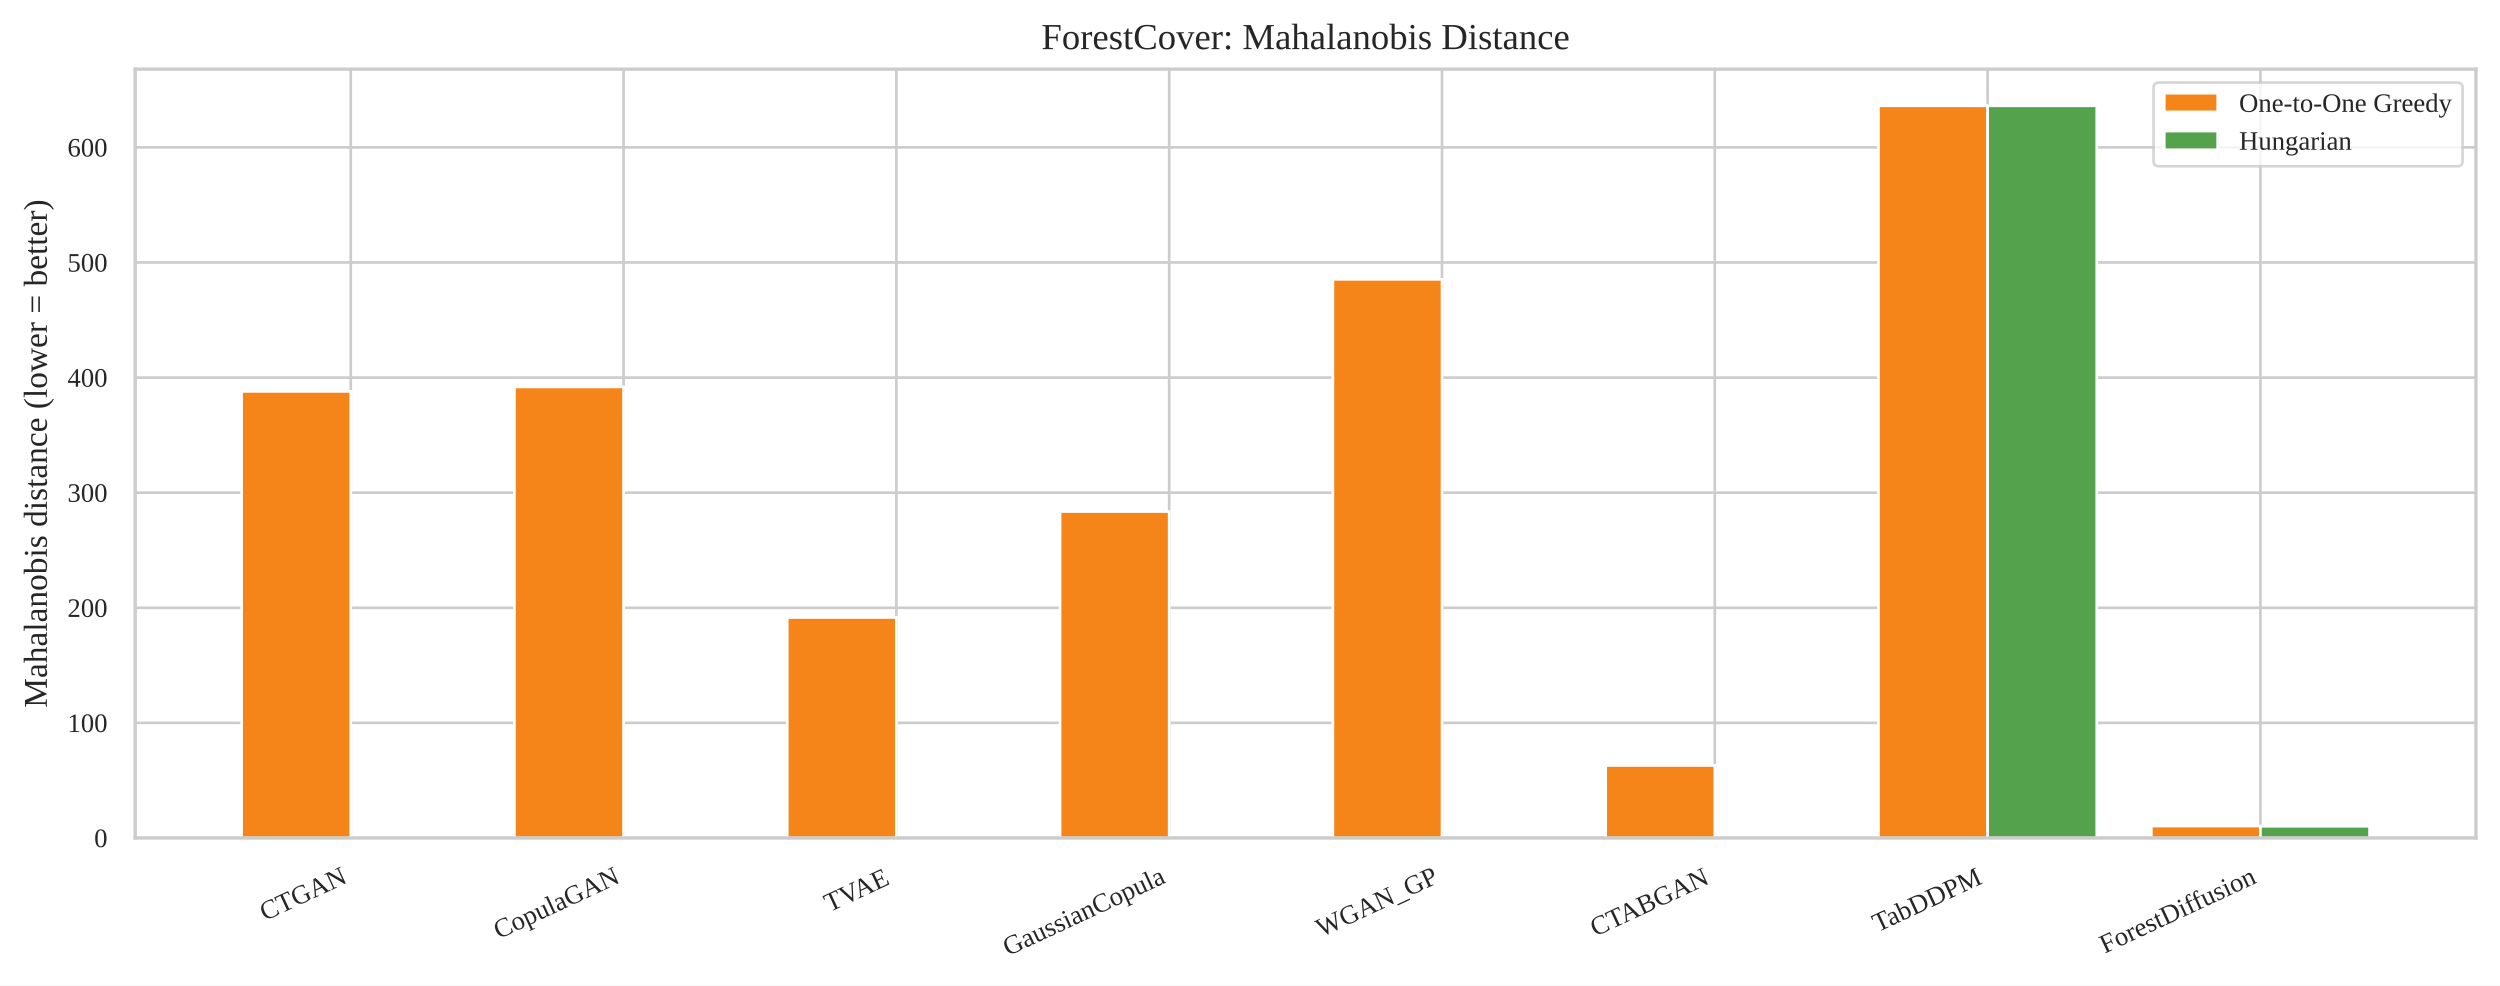
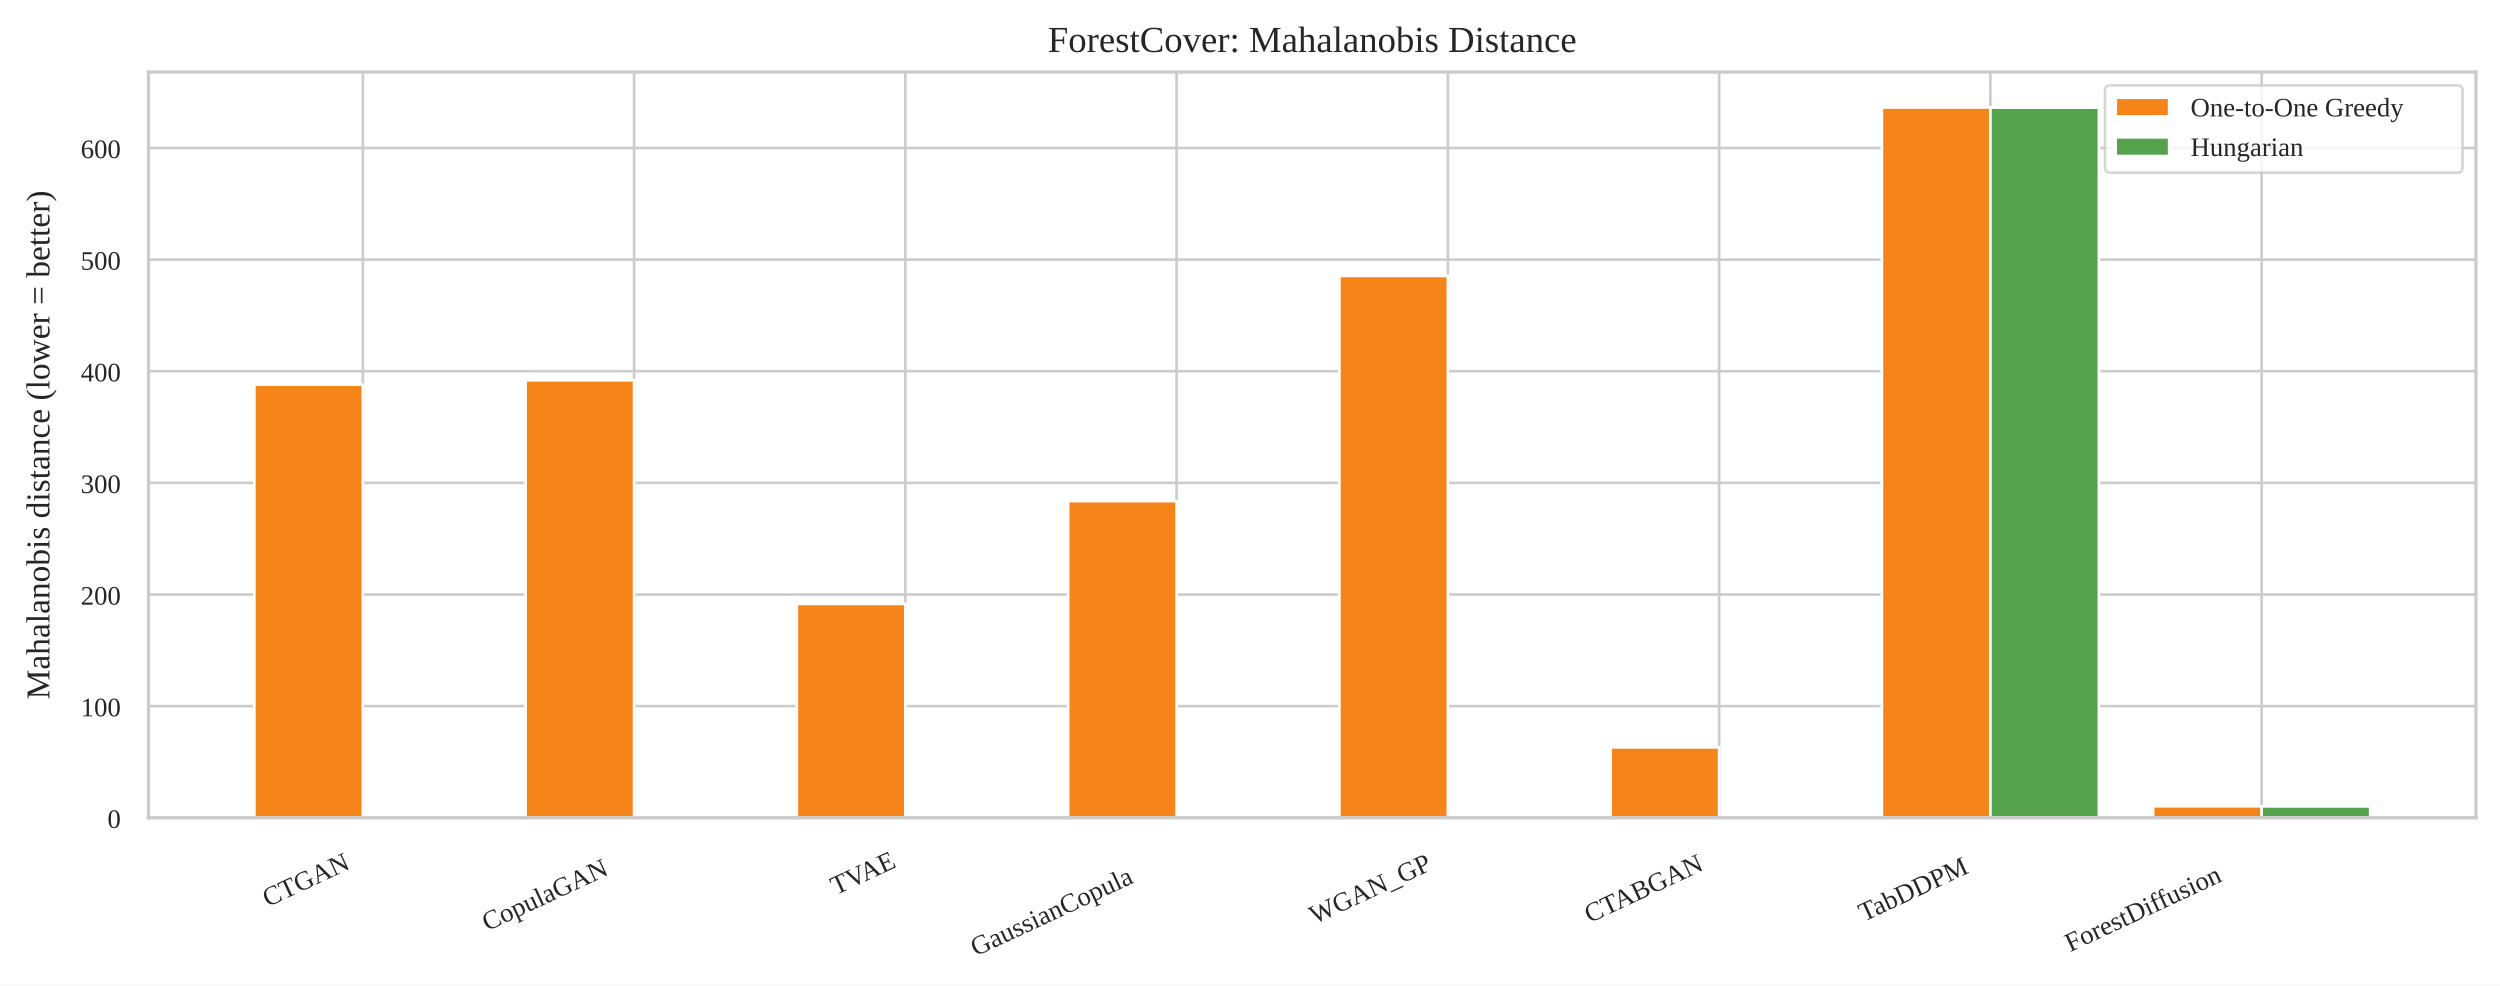
- <svg xmlns="http://www.w3.org/2000/svg" width="748.755pt" height="295.169pt" viewBox="0 0 748.755 295.169" version="1.1">
+ <svg xmlns="http://www.w3.org/2000/svg" width="748.105pt" height="294.938pt" viewBox="0 0 748.105 294.938" version="1.1">
  <defs>
    <style type="text/css">*{stroke-linejoin: round; stroke-linecap: butt}</style>
  </defs>
  <g id="figure_1">
    <g id="patch_1">
-       <path d="M 0 295.169  L 748.755 295.169  L 748.755 0  L 0 0  z " style="fill: #ffffff" />
+       <path d="M 0 294.938  L 748.105 294.938  L 748.105 0  L 0 0  z " style="fill: #ffffff" />
    </g>
    <g id="axes_1">
      <g id="patch_2">
-         <path d="M 40.5 250.981  L 741.555 250.981  L 741.555 20.713  L 40.5 20.713  z " style="fill: #ffffff" />
+         <path d="M 44.448 244.721  L 740.905 244.721  L 740.905 21.558  L 44.448 21.558  z " style="fill: #ffffff" />
      </g>
      <g id="matplotlib.axis_1">
        <g id="xtick_1">
          <g id="line2d_1">
-             <path d="M 105.049 250.981  L 105.049 20.713  " clip-path="url(#p6ecbbac84f)" style="fill: none; stroke: #cccccc; stroke-width: 0.8; stroke-linecap: round" />
+             <path d="M 108.574 244.721  L 108.574 21.558  " clip-path="url(#pca1a7fdafe)" style="fill: none; stroke: #cccccc; stroke-width: 0.8; stroke-linecap: round" />
          </g>
          <g id="text_1">
-             <text style="font-size: 8px; font-family: 'Times New Roman', 'Times', 'Nimbus Roman', 'Liberation Serif', 'DejaVu Serif', serif; fill: #262626" transform="translate(79.34451 275.8766) rotate(-25)">CTGAN</text>
+             <text style="font-size: 8px; font-family: 'Times New Roman', 'Times', 'Nimbus Roman', 'Liberation Serif', 'DejaVu Serif', serif; fill: #262626" transform="translate(80.1142 271.4731) rotate(-25)">CTGAN</text>
          </g>
        </g>
        <g id="xtick_2">
          <g id="line2d_2">
-             <path d="M 186.757 250.981  L 186.757 20.713  " clip-path="url(#p6ecbbac84f)" style="fill: none; stroke: #cccccc; stroke-width: 0.8; stroke-linecap: round" />
+             <path d="M 189.746 244.721  L 189.746 21.558  " clip-path="url(#pca1a7fdafe)" style="fill: none; stroke: #cccccc; stroke-width: 0.8; stroke-linecap: round" />
          </g>
          <g id="text_2">
-             <text style="font-size: 8px; font-family: 'Times New Roman', 'Times', 'Nimbus Roman', 'Liberation Serif', 'DejaVu Serif', serif; fill: #262626" transform="translate(149.3713 281.3236) rotate(-25)">CopulaGAN</text>
+             <text style="font-size: 8px; font-family: 'Times New Roman', 'Times', 'Nimbus Roman', 'Liberation Serif', 'DejaVu Serif', serif; fill: #262626" transform="translate(145.8044 278.6924) rotate(-25)">CopulaGAN</text>
          </g>
        </g>
        <g id="xtick_3">
          <g id="line2d_3">
-             <path d="M 268.465 250.981  L 268.465 20.713  " clip-path="url(#p6ecbbac84f)" style="fill: none; stroke: #cccccc; stroke-width: 0.8; stroke-linecap: round" />
+             <path d="M 270.918 244.721  L 270.918 21.558  " clip-path="url(#pca1a7fdafe)" style="fill: none; stroke: #cccccc; stroke-width: 0.8; stroke-linecap: round" />
          </g>
          <g id="text_3">
-             <text style="font-size: 8px; font-family: 'Times New Roman', 'Times', 'Nimbus Roman', 'Liberation Serif', 'DejaVu Serif', serif; fill: #262626" transform="translate(248.4023 273.2458) rotate(-25)">TVAE</text>
+             <text style="font-size: 8px; font-family: 'Times New Roman', 'Times', 'Nimbus Roman', 'Liberation Serif', 'DejaVu Serif', serif; fill: #262626" transform="translate(250.1032 267.9083) rotate(-25)">TVAE</text>
          </g>
        </g>
        <g id="xtick_4">
          <g id="line2d_4">
-             <path d="M 350.173 250.981  L 350.173 20.713  " clip-path="url(#p6ecbbac84f)" style="fill: none; stroke: #cccccc; stroke-width: 0.8; stroke-linecap: round" />
+             <path d="M 352.091 244.721  L 352.091 21.558  " clip-path="url(#pca1a7fdafe)" style="fill: none; stroke: #cccccc; stroke-width: 0.8; stroke-linecap: round" />
          </g>
          <g id="text_4">
-             <text style="font-size: 8px; font-family: 'Times New Roman', 'Times', 'Nimbus Roman', 'Liberation Serif', 'DejaVu Serif', serif; fill: #262626" transform="translate(301.9105 286.3956) rotate(-25)">GaussianCopula</text>
+             <text style="font-size: 8px; font-family: 'Times New Roman', 'Times', 'Nimbus Roman', 'Liberation Serif', 'DejaVu Serif', serif; fill: #262626" transform="translate(291.9836 286.2304) rotate(-25)">GaussianCopula</text>
          </g>
        </g>
        <g id="xtick_5">
          <g id="line2d_5">
-             <path d="M 431.881 250.981  L 431.881 20.713  " clip-path="url(#p6ecbbac84f)" style="fill: none; stroke: #cccccc; stroke-width: 0.8; stroke-linecap: round" />
+             <path d="M 433.263 244.721  L 433.263 21.558  " clip-path="url(#pca1a7fdafe)" style="fill: none; stroke: #cccccc; stroke-width: 0.8; stroke-linecap: round" />
          </g>
          <g id="text_5">
-             <text style="font-size: 8px; font-family: 'Times New Roman', 'Times', 'Nimbus Roman', 'Liberation Serif', 'DejaVu Serif', serif; fill: #262626" transform="translate(395.7064 280.7589) rotate(-25)">WGAN_GP</text>
+             <text style="font-size: 8px; font-family: 'Times New Roman', 'Times', 'Nimbus Roman', 'Liberation Serif', 'DejaVu Serif', serif; fill: #262626" transform="translate(393.3449 276.6441) rotate(-25)">WGAN_GP</text>
          </g>
        </g>
        <g id="xtick_6">
          <g id="line2d_6">
-             <path d="M 513.589 250.981  L 513.589 20.713  " clip-path="url(#p6ecbbac84f)" style="fill: none; stroke: #cccccc; stroke-width: 0.8; stroke-linecap: round" />
+             <path d="M 514.435 244.721  L 514.435 21.558  " clip-path="url(#pca1a7fdafe)" style="fill: none; stroke: #cccccc; stroke-width: 0.8; stroke-linecap: round" />
          </g>
          <g id="text_6">
-             <text style="font-size: 8px; font-family: 'Times New Roman', 'Times', 'Nimbus Roman', 'Liberation Serif', 'DejaVu Serif', serif; fill: #262626" transform="translate(477.8132 280.5729) rotate(-25)">CTABGAN</text>
+             <text style="font-size: 8px; font-family: 'Times New Roman', 'Times', 'Nimbus Roman', 'Liberation Serif', 'DejaVu Serif', serif; fill: #262626" transform="translate(475.6737 276.2766) rotate(-25)">CTABGAN</text>
          </g>
        </g>
        <g id="xtick_7">
          <g id="line2d_7">
-             <path d="M 595.297 250.981  L 595.297 20.713  " clip-path="url(#p6ecbbac84f)" style="fill: none; stroke: #cccccc; stroke-width: 0.8; stroke-linecap: round" />
+             <path d="M 595.607 244.721  L 595.607 21.558  " clip-path="url(#pca1a7fdafe)" style="fill: none; stroke: #cccccc; stroke-width: 0.8; stroke-linecap: round" />
          </g>
          <g id="text_7">
-             <text style="font-size: 8px; font-family: 'Times New Roman', 'Times', 'Nimbus Roman', 'Liberation Serif', 'DejaVu Serif', serif; fill: #262626" transform="translate(562.3421 279.2575) rotate(-25)">TabDDPM</text>
+             <text style="font-size: 8px; font-family: 'Times New Roman', 'Times', 'Nimbus Roman', 'Liberation Serif', 'DejaVu Serif', serif; fill: #262626" transform="translate(557.7375 275.8609) rotate(-25)">TabDDPM</text>
          </g>
        </g>
        <g id="xtick_8">
          <g id="line2d_8">
-             <path d="M 677.005 250.981  L 677.005 20.713  " clip-path="url(#p6ecbbac84f)" style="fill: none; stroke: #cccccc; stroke-width: 0.8; stroke-linecap: round" />
+             <path d="M 676.779 244.721  L 676.779 21.558  " clip-path="url(#pca1a7fdafe)" style="fill: none; stroke: #cccccc; stroke-width: 0.8; stroke-linecap: round" />
          </g>
          <g id="text_8">
-             <text style="font-size: 8px; font-family: 'Times New Roman', 'Times', 'Nimbus Roman', 'Liberation Serif', 'DejaVu Serif', serif; fill: #262626" transform="translate(630.3547 285.6438) rotate(-25)">ForestDiffusion</text>
+             <text style="font-size: 8px; font-family: 'Times New Roman', 'Times', 'Nimbus Roman', 'Liberation Serif', 'DejaVu Serif', serif; fill: #262626" transform="translate(619.4444 284.9377) rotate(-25)">ForestDiffusion</text>
          </g>
        </g>
      </g>
      <g id="matplotlib.axis_2">
        <g id="ytick_1">
          <g id="line2d_9">
-             <path d="M 40.5 250.981  L 741.555 250.981  " clip-path="url(#p6ecbbac84f)" style="fill: none; stroke: #cccccc; stroke-width: 0.8; stroke-linecap: round" />
+             <path d="M 44.448 244.721  L 740.905 244.721  " clip-path="url(#pca1a7fdafe)" style="fill: none; stroke: #cccccc; stroke-width: 0.8; stroke-linecap: round" />
          </g>
          <g id="text_9">
-             <text style="font-size: 8px; font-family: 'Times New Roman', 'Times', 'Nimbus Roman', 'Liberation Serif', 'DejaVu Serif', serif; text-anchor: end; fill: #262626" x="32.2" y="253.712" transform="rotate(-0 32.2 253.7124)">0</text>
+             <text style="font-size: 8px; font-family: 'Times New Roman', 'Times', 'Nimbus Roman', 'Liberation Serif', 'DejaVu Serif', serif; text-anchor: end; fill: #262626" x="36.148" y="247.76" transform="rotate(-0 36.14813 247.76)">0</text>
          </g>
        </g>
        <g id="ytick_2">
          <g id="line2d_10">
-             <path d="M 40.5 216.508  L 741.555 216.508  " clip-path="url(#p6ecbbac84f)" style="fill: none; stroke: #cccccc; stroke-width: 0.8; stroke-linecap: round" />
+             <path d="M 44.448 211.312  L 740.905 211.312  " clip-path="url(#pca1a7fdafe)" style="fill: none; stroke: #cccccc; stroke-width: 0.8; stroke-linecap: round" />
          </g>
          <g id="text_10">
-             <text style="font-size: 8px; font-family: 'Times New Roman', 'Times', 'Nimbus Roman', 'Liberation Serif', 'DejaVu Serif', serif; text-anchor: end; fill: #262626" x="32.2" y="219.24" transform="rotate(-0 32.2 219.2399)">100</text>
+             <text style="font-size: 8px; font-family: 'Times New Roman', 'Times', 'Nimbus Roman', 'Liberation Serif', 'DejaVu Serif', serif; text-anchor: end; fill: #262626" x="36.148" y="214.351" transform="rotate(-0 36.14813 214.3512)">100</text>
          </g>
        </g>
        <g id="ytick_3">
          <g id="line2d_11">
-             <path d="M 40.5 182.035  L 741.555 182.035  " clip-path="url(#p6ecbbac84f)" style="fill: none; stroke: #cccccc; stroke-width: 0.8; stroke-linecap: round" />
+             <path d="M 44.448 177.903  L 740.905 177.903  " clip-path="url(#pca1a7fdafe)" style="fill: none; stroke: #cccccc; stroke-width: 0.8; stroke-linecap: round" />
          </g>
          <g id="text_11">
-             <text style="font-size: 8px; font-family: 'Times New Roman', 'Times', 'Nimbus Roman', 'Liberation Serif', 'DejaVu Serif', serif; text-anchor: end; fill: #262626" x="32.2" y="184.767" transform="rotate(-0 32.2 184.7673)">200</text>
+             <text style="font-size: 8px; font-family: 'Times New Roman', 'Times', 'Nimbus Roman', 'Liberation Serif', 'DejaVu Serif', serif; text-anchor: end; fill: #262626" x="36.148" y="180.942" transform="rotate(-0 36.14813 180.9423)">200</text>
          </g>
        </g>
        <g id="ytick_4">
          <g id="line2d_12">
-             <path d="M 40.5 147.563  L 741.555 147.563  " clip-path="url(#p6ecbbac84f)" style="fill: none; stroke: #cccccc; stroke-width: 0.8; stroke-linecap: round" />
+             <path d="M 44.448 144.494  L 740.905 144.494  " clip-path="url(#pca1a7fdafe)" style="fill: none; stroke: #cccccc; stroke-width: 0.8; stroke-linecap: round" />
          </g>
          <g id="text_12">
-             <text style="font-size: 8px; font-family: 'Times New Roman', 'Times', 'Nimbus Roman', 'Liberation Serif', 'DejaVu Serif', serif; text-anchor: end; fill: #262626" x="32.2" y="150.295" transform="rotate(-0 32.2 150.2947)">300</text>
+             <text style="font-size: 8px; font-family: 'Times New Roman', 'Times', 'Nimbus Roman', 'Liberation Serif', 'DejaVu Serif', serif; text-anchor: end; fill: #262626" x="36.148" y="147.533" transform="rotate(-0 36.14813 147.5335)">300</text>
          </g>
        </g>
        <g id="ytick_5">
          <g id="line2d_13">
-             <path d="M 40.5 113.09  L 741.555 113.09  " clip-path="url(#p6ecbbac84f)" style="fill: none; stroke: #cccccc; stroke-width: 0.8; stroke-linecap: round" />
+             <path d="M 44.448 111.085  L 740.905 111.085  " clip-path="url(#pca1a7fdafe)" style="fill: none; stroke: #cccccc; stroke-width: 0.8; stroke-linecap: round" />
          </g>
          <g id="text_13">
-             <text style="font-size: 8px; font-family: 'Times New Roman', 'Times', 'Nimbus Roman', 'Liberation Serif', 'DejaVu Serif', serif; text-anchor: end; fill: #262626" x="32.2" y="115.822" transform="rotate(-0 32.2 115.8221)">400</text>
+             <text style="font-size: 8px; font-family: 'Times New Roman', 'Times', 'Nimbus Roman', 'Liberation Serif', 'DejaVu Serif', serif; text-anchor: end; fill: #262626" x="36.148" y="114.125" transform="rotate(-0 36.14813 114.1246)">400</text>
          </g>
        </g>
        <g id="ytick_6">
          <g id="line2d_14">
-             <path d="M 40.5 78.618  L 741.555 78.618  " clip-path="url(#p6ecbbac84f)" style="fill: none; stroke: #cccccc; stroke-width: 0.8; stroke-linecap: round" />
+             <path d="M 44.448 77.676  L 740.905 77.676  " clip-path="url(#pca1a7fdafe)" style="fill: none; stroke: #cccccc; stroke-width: 0.8; stroke-linecap: round" />
          </g>
          <g id="text_14">
-             <text style="font-size: 8px; font-family: 'Times New Roman', 'Times', 'Nimbus Roman', 'Liberation Serif', 'DejaVu Serif', serif; text-anchor: end; fill: #262626" x="32.2" y="81.349" transform="rotate(-0 32.2 81.34948)">500</text>
+             <text style="font-size: 8px; font-family: 'Times New Roman', 'Times', 'Nimbus Roman', 'Liberation Serif', 'DejaVu Serif', serif; text-anchor: end; fill: #262626" x="36.148" y="80.716" transform="rotate(-0 36.14813 80.71579)">500</text>
          </g>
        </g>
        <g id="ytick_7">
          <g id="line2d_15">
-             <path d="M 40.5 44.145  L 741.555 44.145  " clip-path="url(#p6ecbbac84f)" style="fill: none; stroke: #cccccc; stroke-width: 0.8; stroke-linecap: round" />
+             <path d="M 44.448 44.268  L 740.905 44.268  " clip-path="url(#pca1a7fdafe)" style="fill: none; stroke: #cccccc; stroke-width: 0.8; stroke-linecap: round" />
          </g>
          <g id="text_15">
-             <text style="font-size: 8px; font-family: 'Times New Roman', 'Times', 'Nimbus Roman', 'Liberation Serif', 'DejaVu Serif', serif; text-anchor: end; fill: #262626" x="32.2" y="46.877" transform="rotate(-0 32.2 46.87689)">600</text>
+             <text style="font-size: 8px; font-family: 'Times New Roman', 'Times', 'Nimbus Roman', 'Liberation Serif', 'DejaVu Serif', serif; text-anchor: end; fill: #262626" x="36.148" y="47.307" transform="rotate(-0 36.14813 47.30694)">600</text>
          </g>
        </g>
        <g id="text_16">
-           <text style="font-size: 10px; font-family: 'Times New Roman', 'Times', 'Nimbus Roman', 'Liberation Serif', 'DejaVu Serif', serif; text-anchor: middle; fill: #262626" x="14.03" y="135.847" transform="rotate(-90 14.02969 135.8466)">Mahalanobis distance (lower = better)</text>
+           <text style="font-size: 10px; font-family: 'Times New Roman', 'Times', 'Nimbus Roman', 'Liberation Serif', 'DejaVu Serif', serif; text-anchor: middle; fill: #262626" x="14.798" y="133.139" transform="rotate(-90 14.79844 133.1395)">Mahalanobis distance (lower = better)</text>
        </g>
      </g>
      <g id="patch_3">
-         <path d="M 72.366 250.981  L 105.049 250.981  L 105.049 117.232  L 72.366 117.232  z " clip-path="url(#p6ecbbac84f)" style="fill: #f58518; stroke: #ffffff; stroke-width: 0.8; stroke-linejoin: miter" />
+         <path d="M 76.105 244.721  L 108.574 244.721  L 108.574 115.1  L 76.105 115.1  z " clip-path="url(#pca1a7fdafe)" style="fill: #f58518; stroke: #ffffff; stroke-width: 0.8; stroke-linejoin: miter" />
      </g>
      <g id="patch_4">
-         <path d="M 154.074 250.981  L 186.757 250.981  L 186.757 115.89  L 154.074 115.89  z " clip-path="url(#p6ecbbac84f)" style="fill: #f58518; stroke: #ffffff; stroke-width: 0.8; stroke-linejoin: miter" />
+         <path d="M 157.277 244.721  L 189.746 244.721  L 189.746 113.799  L 157.277 113.799  z " clip-path="url(#pca1a7fdafe)" style="fill: #f58518; stroke: #ffffff; stroke-width: 0.8; stroke-linejoin: miter" />
      </g>
      <g id="patch_5">
-         <path d="M 235.782 250.981  L 268.465 250.981  L 268.465 184.937  L 235.782 184.937  z " clip-path="url(#p6ecbbac84f)" style="fill: #f58518; stroke: #ffffff; stroke-width: 0.8; stroke-linejoin: miter" />
+         <path d="M 238.45 244.721  L 270.918 244.721  L 270.918 180.715  L 238.45 180.715  z " clip-path="url(#pca1a7fdafe)" style="fill: #f58518; stroke: #ffffff; stroke-width: 0.8; stroke-linejoin: miter" />
      </g>
      <g id="patch_6">
-         <path d="M 317.49 250.981  L 350.173 250.981  L 350.173 153.198  L 317.49 153.198  z " clip-path="url(#p6ecbbac84f)" style="fill: #f58518; stroke: #ffffff; stroke-width: 0.8; stroke-linejoin: miter" />
+         <path d="M 319.622 244.721  L 352.091 244.721  L 352.091 149.956  L 319.622 149.956  z " clip-path="url(#pca1a7fdafe)" style="fill: #f58518; stroke: #ffffff; stroke-width: 0.8; stroke-linejoin: miter" />
      </g>
      <g id="patch_7">
-         <path d="M 399.198 250.981  L 431.881 250.981  L 431.881 83.669  L 399.198 83.669  z " clip-path="url(#p6ecbbac84f)" style="fill: #f58518; stroke: #ffffff; stroke-width: 0.8; stroke-linejoin: miter" />
+         <path d="M 400.794 244.721  L 433.263 244.721  L 433.263 82.572  L 400.794 82.572  z " clip-path="url(#pca1a7fdafe)" style="fill: #f58518; stroke: #ffffff; stroke-width: 0.8; stroke-linejoin: miter" />
      </g>
      <g id="patch_8">
-         <path d="M 480.906 250.981  L 513.589 250.981  L 513.589 229.251  L 480.906 229.251  z " clip-path="url(#p6ecbbac84f)" style="fill: #f58518; stroke: #ffffff; stroke-width: 0.8; stroke-linejoin: miter" />
+         <path d="M 481.966 244.721  L 514.435 244.721  L 514.435 223.662  L 481.966 223.662  z " clip-path="url(#pca1a7fdafe)" style="fill: #f58518; stroke: #ffffff; stroke-width: 0.8; stroke-linejoin: miter" />
      </g>
      <g id="patch_9">
-         <path d="M 562.614 250.981  L 595.297 250.981  L 595.297 31.678  L 562.614 31.678  z " clip-path="url(#p6ecbbac84f)" style="fill: #f58518; stroke: #ffffff; stroke-width: 0.8; stroke-linejoin: miter" />
+         <path d="M 563.138 244.721  L 595.607 244.721  L 595.607 32.185  L 563.138 32.185  z " clip-path="url(#pca1a7fdafe)" style="fill: #f58518; stroke: #ffffff; stroke-width: 0.8; stroke-linejoin: miter" />
      </g>
      <g id="patch_10">
-         <path d="M 644.322 250.981  L 677.005 250.981  L 677.005 247.41  L 644.322 247.41  z " clip-path="url(#p6ecbbac84f)" style="fill: #f58518; stroke: #ffffff; stroke-width: 0.8; stroke-linejoin: miter" />
+         <path d="M 644.31 244.721  L 676.779 244.721  L 676.779 241.261  L 644.31 241.261  z " clip-path="url(#pca1a7fdafe)" style="fill: #f58518; stroke: #ffffff; stroke-width: 0.8; stroke-linejoin: miter" />
      </g>
      <g id="patch_11">
-         <path d="M 0 0  z " clip-path="url(#p6ecbbac84f)" style="fill: #54a24b; stroke: #ffffff; stroke-width: 0.8; stroke-linejoin: miter" />
+         <path d="M 0 0  z " clip-path="url(#pca1a7fdafe)" style="fill: #54a24b; stroke: #ffffff; stroke-width: 0.8; stroke-linejoin: miter" />
      </g>
      <g id="patch_12">
-         <path d="M 0 0  z " clip-path="url(#p6ecbbac84f)" style="fill: #54a24b; stroke: #ffffff; stroke-width: 0.8; stroke-linejoin: miter" />
+         <path d="M 0 0  z " clip-path="url(#pca1a7fdafe)" style="fill: #54a24b; stroke: #ffffff; stroke-width: 0.8; stroke-linejoin: miter" />
      </g>
      <g id="patch_13">
-         <path d="M 0 0  z " clip-path="url(#p6ecbbac84f)" style="fill: #54a24b; stroke: #ffffff; stroke-width: 0.8; stroke-linejoin: miter" />
+         <path d="M 0 0  z " clip-path="url(#pca1a7fdafe)" style="fill: #54a24b; stroke: #ffffff; stroke-width: 0.8; stroke-linejoin: miter" />
      </g>
      <g id="patch_14">
-         <path d="M 0 0  z " clip-path="url(#p6ecbbac84f)" style="fill: #54a24b; stroke: #ffffff; stroke-width: 0.8; stroke-linejoin: miter" />
+         <path d="M 0 0  z " clip-path="url(#pca1a7fdafe)" style="fill: #54a24b; stroke: #ffffff; stroke-width: 0.8; stroke-linejoin: miter" />
      </g>
      <g id="patch_15">
-         <path d="M 0 0  z " clip-path="url(#p6ecbbac84f)" style="fill: #54a24b; stroke: #ffffff; stroke-width: 0.8; stroke-linejoin: miter" />
+         <path d="M 0 0  z " clip-path="url(#pca1a7fdafe)" style="fill: #54a24b; stroke: #ffffff; stroke-width: 0.8; stroke-linejoin: miter" />
      </g>
      <g id="patch_16">
-         <path d="M 0 0  z " clip-path="url(#p6ecbbac84f)" style="fill: #54a24b; stroke: #ffffff; stroke-width: 0.8; stroke-linejoin: miter" />
+         <path d="M 0 0  z " clip-path="url(#pca1a7fdafe)" style="fill: #54a24b; stroke: #ffffff; stroke-width: 0.8; stroke-linejoin: miter" />
      </g>
      <g id="patch_17">
-         <path d="M 595.297 250.981  L 627.981 250.981  L 627.981 31.694  L 595.297 31.694  z " clip-path="url(#p6ecbbac84f)" style="fill: #54a24b; stroke: #ffffff; stroke-width: 0.8; stroke-linejoin: miter" />
+         <path d="M 595.607 244.721  L 628.076 244.721  L 628.076 32.201  L 595.607 32.201  z " clip-path="url(#pca1a7fdafe)" style="fill: #54a24b; stroke: #ffffff; stroke-width: 0.8; stroke-linejoin: miter" />
      </g>
      <g id="patch_18">
-         <path d="M 677.005 250.981  L 709.689 250.981  L 709.689 247.46  L 677.005 247.46  z " clip-path="url(#p6ecbbac84f)" style="fill: #54a24b; stroke: #ffffff; stroke-width: 0.8; stroke-linejoin: miter" />
+         <path d="M 676.779 244.721  L 709.248 244.721  L 709.248 241.308  L 676.779 241.308  z " clip-path="url(#pca1a7fdafe)" style="fill: #54a24b; stroke: #ffffff; stroke-width: 0.8; stroke-linejoin: miter" />
      </g>
      <g id="patch_19">
-         <path d="M 40.5 250.981  L 40.5 20.713  " style="fill: none; stroke: #cccccc; stroke-linejoin: miter; stroke-linecap: square" />
+         <path d="M 44.448 244.721  L 44.448 21.558  " style="fill: none; stroke: #cccccc; stroke-linejoin: miter; stroke-linecap: square" />
      </g>
      <g id="patch_20">
-         <path d="M 741.555 250.981  L 741.555 20.713  " style="fill: none; stroke: #cccccc; stroke-linejoin: miter; stroke-linecap: square" />
+         <path d="M 740.905 244.721  L 740.905 21.558  " style="fill: none; stroke: #cccccc; stroke-linejoin: miter; stroke-linecap: square" />
      </g>
      <g id="patch_21">
-         <path d="M 40.5 250.981  L 741.555 250.981  " style="fill: none; stroke: #cccccc; stroke-linejoin: miter; stroke-linecap: square" />
+         <path d="M 44.448 244.721  L 740.905 244.721  " style="fill: none; stroke: #cccccc; stroke-linejoin: miter; stroke-linecap: square" />
      </g>
      <g id="patch_22">
-         <path d="M 40.5 20.713  L 741.555 20.713  " style="fill: none; stroke: #cccccc; stroke-linejoin: miter; stroke-linecap: square" />
+         <path d="M 44.448 21.558  L 740.905 21.558  " style="fill: none; stroke: #cccccc; stroke-linejoin: miter; stroke-linecap: square" />
      </g>
      <g id="text_17">
-         <text style="font-size: 11px; font-family: 'Times New Roman', 'Times', 'Nimbus Roman', 'Liberation Serif', 'DejaVu Serif', serif; text-anchor: middle; fill: #262626" x="391.027" y="14.713" transform="rotate(-0 391.0274 14.71266)">ForestCover: Mahalanobis Distance</text>
+         <text style="font-size: 11px; font-family: 'Times New Roman', 'Times', 'Nimbus Roman', 'Liberation Serif', 'DejaVu Serif', serif; text-anchor: middle; fill: #262626" x="392.677" y="15.558" transform="rotate(-0 392.6767 15.55828)">ForestCover: Mahalanobis Distance</text>
      </g>
      <g id="legend_1">
        <g id="patch_23">
-           <path d="M 646.601 49.8  L 735.955 49.8  Q 737.555 49.8 737.555 48.2  L 737.555 26.313  Q 737.555 24.713 735.955 24.713  L 646.601 24.713  Q 645.001 24.713 645.001 26.313  L 645.001 48.2  Q 645.001 49.8 646.601 49.8  z " style="fill: #ffffff; opacity: 0.8; stroke: #cccccc; stroke-width: 0.8; stroke-linejoin: miter" />
+           <path d="M 631.505 51.671  L 735.305 51.671  Q 736.905 51.671 736.905 50.071  L 736.905 27.158  Q 736.905 25.558 735.305 25.558  L 631.505 25.558  Q 629.905 25.558 629.905 27.158  L 629.905 50.071  Q 629.905 51.671 631.505 51.671  z " style="fill: #ffffff; opacity: 0.8; stroke: #cccccc; stroke-width: 0.8; stroke-linejoin: miter" />
        </g>
        <g id="patch_24">
-           <path d="M 648.201 33.513  L 664.201 33.513  L 664.201 27.913  L 648.201 27.913  z " style="fill: #f58518; stroke: #ffffff; stroke-width: 0.8; stroke-linejoin: miter" />
+           <path d="M 633.105 34.837  L 649.105 34.837  L 649.105 29.237  L 633.105 29.237  z " style="fill: #f58518; stroke: #ffffff; stroke-width: 0.8; stroke-linejoin: miter" />
        </g>
        <g id="text_18">
-           <text style="font-size: 8px; font-family: 'Times New Roman', 'Times', 'Nimbus Roman', 'Liberation Serif', 'DejaVu Serif', serif; text-anchor: start; fill: #262626" x="670.601" y="33.513" transform="rotate(-0 670.601 33.51266)">One-to-One Greedy</text>
+           <text style="font-size: 8px; font-family: 'Times New Roman', 'Times', 'Nimbus Roman', 'Liberation Serif', 'DejaVu Serif', serif; text-anchor: start; fill: #262626" x="655.505" y="34.837" transform="rotate(-0 655.5053 34.83703)">One-to-One Greedy</text>
        </g>
        <g id="patch_25">
-           <path d="M 648.201 44.856  L 664.201 44.856  L 664.201 39.256  L 648.201 39.256  z " style="fill: #54a24b; stroke: #ffffff; stroke-width: 0.8; stroke-linejoin: miter" />
+           <path d="M 633.105 46.693  L 649.105 46.693  L 649.105 41.093  L 633.105 41.093  z " style="fill: #54a24b; stroke: #ffffff; stroke-width: 0.8; stroke-linejoin: miter" />
        </g>
        <g id="text_19">
-           <text style="font-size: 8px; font-family: 'Times New Roman', 'Times', 'Nimbus Roman', 'Liberation Serif', 'DejaVu Serif', serif; text-anchor: start; fill: #262626" x="670.601" y="44.856" transform="rotate(-0 670.601 44.85641)">Hungarian</text>
+           <text style="font-size: 8px; font-family: 'Times New Roman', 'Times', 'Nimbus Roman', 'Liberation Serif', 'DejaVu Serif', serif; text-anchor: start; fill: #262626" x="655.505" y="46.693" transform="rotate(-0 655.5053 46.69328)">Hungarian</text>
        </g>
      </g>
    </g>
  </g>
  <defs>
-     <clipPath id="p6ecbbac84f">
-       <rect x="40.5" y="20.713" width="701.055" height="230.268" />
+     <clipPath id="pca1a7fdafe">
+       <rect x="44.448" y="21.558" width="696.457" height="223.162" />
    </clipPath>
  </defs>
</svg>
